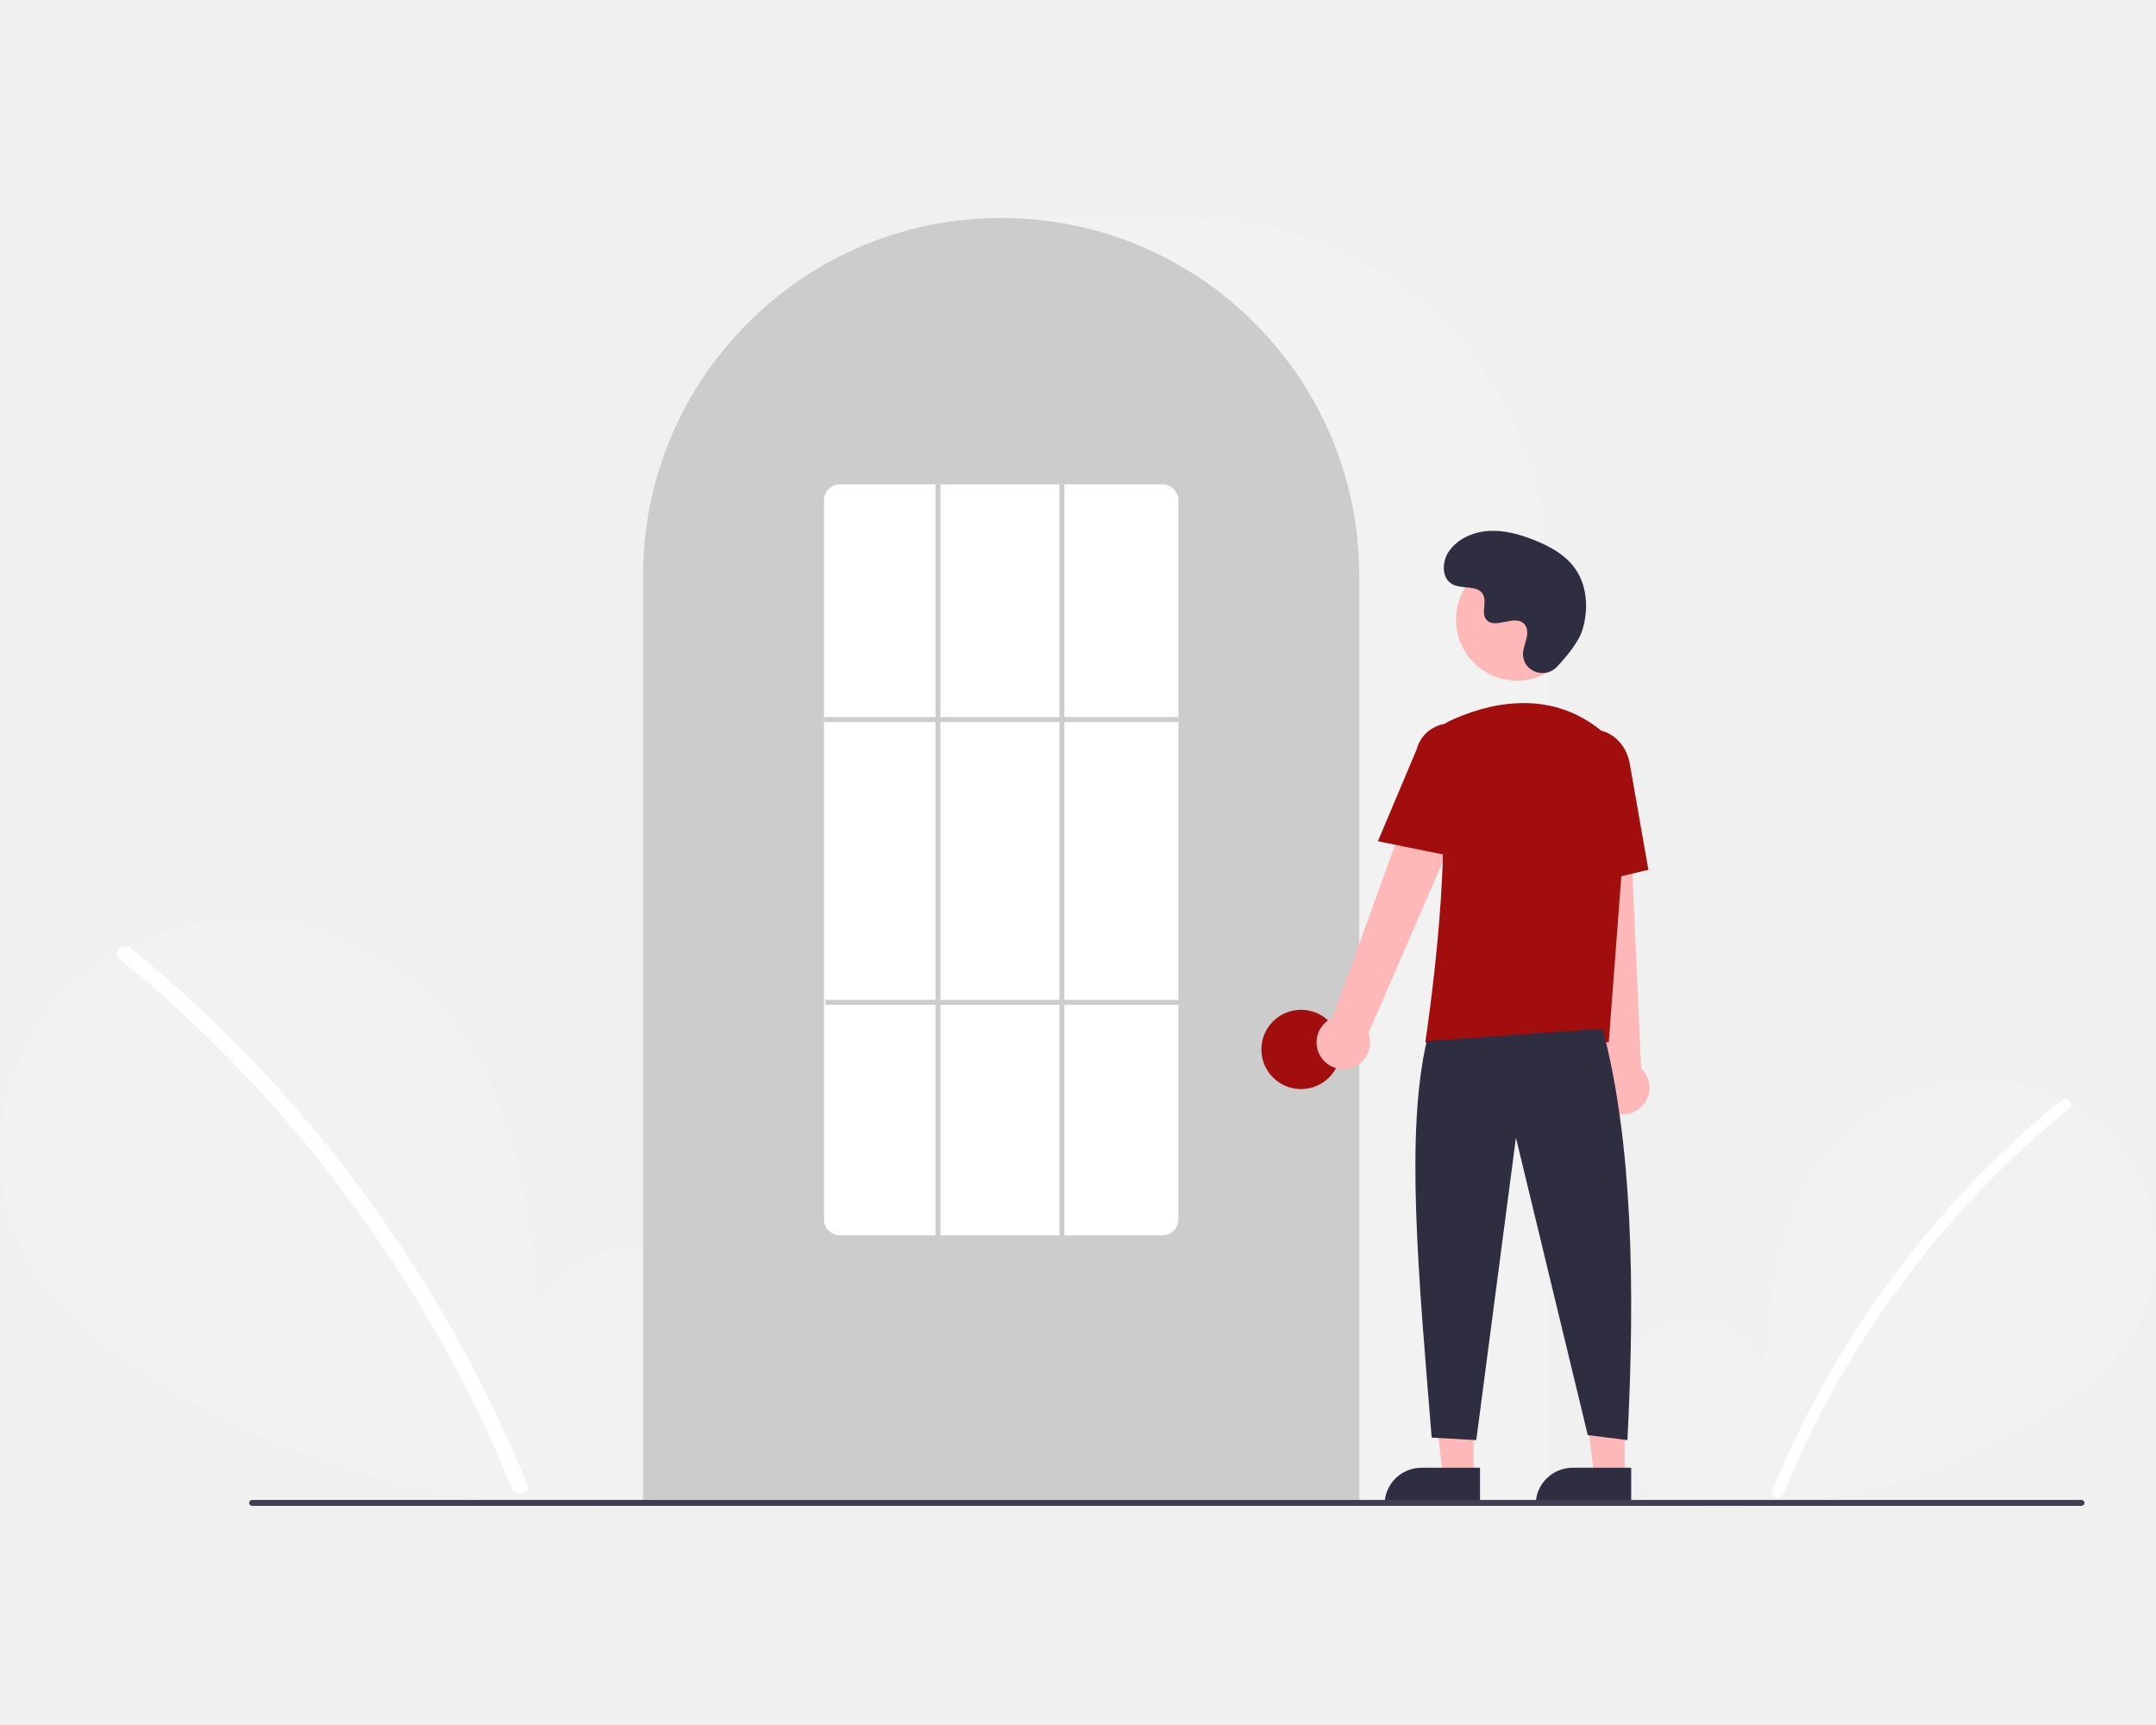
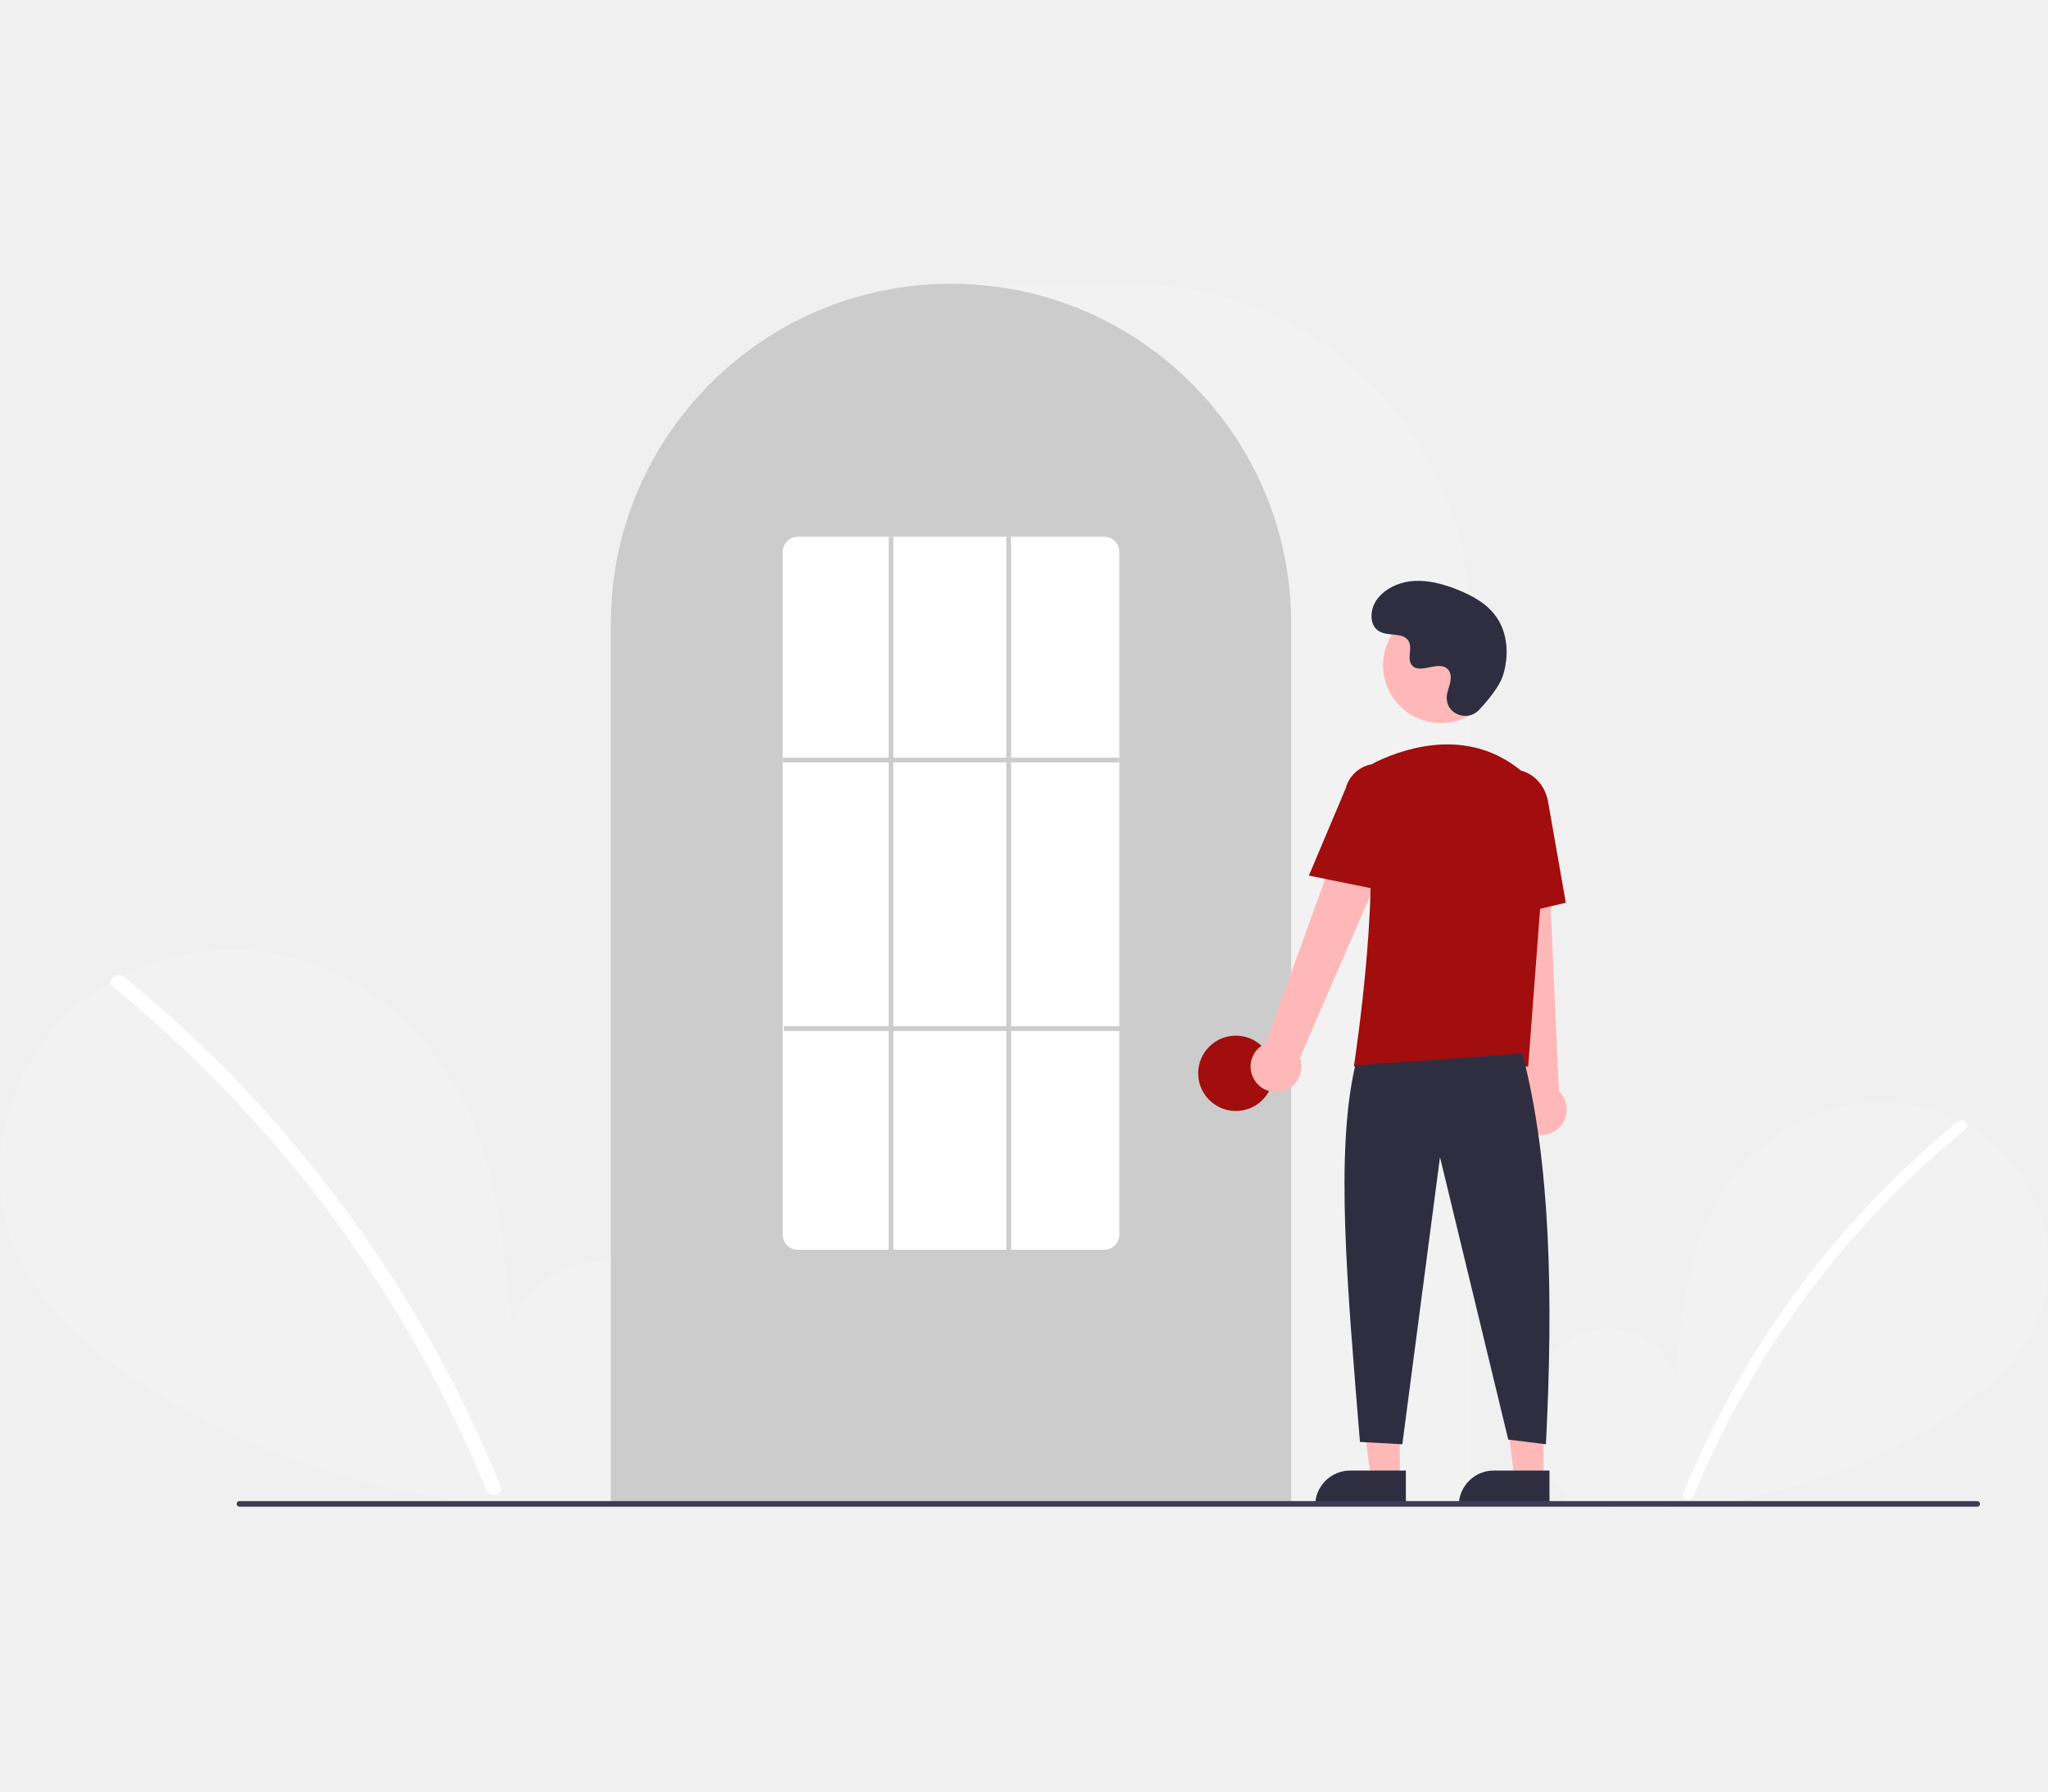
- <svg xmlns="http://www.w3.org/2000/svg" data-name="Layer 1" width="500" height="400" viewBox="0 0 870 520.139">
+ <svg xmlns="http://www.w3.org/2000/svg" data-name="Layer 1" width="400" height="350" viewBox="0 0 870 520.139">
  <path d="M831.092,704.187c-11.138-9.412-17.904-24.28-16.13-38.754s12.764-27.78,27.018-30.854,30.504,5.435,34.834,19.359c2.383-26.846,5.129-54.818,19.402-77.68,12.924-20.701,35.309-35.514,59.569-38.164s49.803,7.359,64.933,26.507,18.835,46.985,8.238,68.969c-7.806,16.195-22.188,28.247-37.257,38.052a240.452,240.452,0,0,1-164.454,35.977Z" transform="translate(-165 -189.9307)" fill="#f2f2f2" />
  <path d="M996.728,546.01a393.414,393.414,0,0,0-54.826,54.442,394.561,394.561,0,0,0-61.752,103.194c-1.112,2.725,3.313,3.911,4.412,1.216A392.342,392.342,0,0,1,999.963,549.245c2.284-1.86-.97-5.08-3.236-3.236Z" transform="translate(-165 -189.9307)" fill="#fff" />
  <path d="M445.067,701.63c15.299-12.927,24.591-33.348,22.154-53.228s-17.531-38.156-37.11-42.377-41.897,7.464-47.844,26.59c-3.273-36.873-7.044-75.292-26.648-106.693-17.751-28.433-48.497-48.778-81.818-52.418s-68.404,10.107-89.185,36.407-25.869,64.535-11.315,94.729c10.722,22.243,30.475,38.797,51.172,52.264,66.03,42.965,147.939,60.884,225.877,49.415" transform="translate(-165 -189.9307)" fill="#f2f2f2" />
  <path d="M217.567,484.373a540.355,540.355,0,0,1,75.304,74.777A548.076,548.076,0,0,1,352.257,647.04a545.835,545.835,0,0,1,25.43,53.846c1.527,3.743-4.55,5.372-6.06,1.671a536.36,536.36,0,0,0-49.009-92.727A539.734,539.734,0,0,0,256.889,528.632a538.441,538.441,0,0,0-43.766-39.815c-3.138-2.555,1.332-6.978,4.444-4.444Z" transform="translate(-165 -189.9307)" fill="#fff" />
  <path d="M789.5,708.931h-365v-374.5c0-79.678,64.822-144.5,144.5-144.5h76c79.677,0,144.5,64.822,144.5,144.5Z" transform="translate(-165 -189.9307)" fill="#f2f2f2" />
  <path d="M713.5,708.931h-289v-374.5a143.382,143.382,0,0,1,27.596-84.944c.664-.905,1.326-1.798,2.009-2.681a144.466,144.466,0,0,1,30.754-29.851c.66-.48,1.322-.952,1.994-1.423a144.16,144.16,0,0,1,31.472-16.459c.661-.25,1.334-.501,2.007-.742a144.02,144.02,0,0,1,31.108-7.336c.658-.09,1.333-.16,2.008-.23a146.288,146.288,0,0,1,31.105,0c.673.07,1.349.141,2.014.231a143.995,143.995,0,0,1,31.1,7.335c.673.241,1.346.492,2.009.743a143.799,143.799,0,0,1,31.106,16.216c.672.461,1.344.933,2.006,1.405a145.987,145.987,0,0,1,18.384,15.564,144.305,144.305,0,0,1,12.724,14.551c.681.88,1.343,1.773,2.005,2.677A143.382,143.382,0,0,1,713.5,334.431Z" transform="translate(-165 -189.9307)" fill="#ccc" />
  <circle cx="525" cy="335.5" r="16" fill="#a20d0d" />
  <polygon points="594.599 507.783 582.339 507.783 576.506 460.495 594.601 460.496 594.599 507.783" fill="#ffb8b8" />
  <path d="M573.582,504.28h23.644a0,0,0,0,1,0,0v14.887a0,0,0,0,1,0,0H558.695a0,0,0,0,1,0,0v0a14.887,14.887,0,0,1,14.887-14.887Z" fill="#2f2e41" />
  <polygon points="655.599 507.783 643.339 507.783 637.506 460.495 655.601 460.496 655.599 507.783" fill="#ffb8b8" />
  <path d="M634.582,504.28h23.644a0,0,0,0,1,0,0v14.887a0,0,0,0,1,0,0H619.695a0,0,0,0,1,0,0v0a14.887,14.887,0,0,1,14.887-14.887Z" fill="#2f2e41" />
  <path d="M698.098,528.6a10.743,10.743,0,0,1,4.511-15.843l41.676-114.867L764.791,409.082,717.206,518.853a10.801,10.801,0,0,1-19.109,9.748Z" transform="translate(-165 -189.9307)" fill="#ffb8b8" />
  <path d="M814.336,550.184a10.743,10.743,0,0,1-2.893-16.217L798.533,412.458l23.338,1.066L827.236,533.045a10.801,10.801,0,0,1-12.9,17.139Z" transform="translate(-165 -189.9307)" fill="#ffb8b8" />
  <circle cx="612.106" cy="162.123" r="24.561" fill="#ffb8b8" />
  <path d="M814.18,522.549H740.133l.089-.576c.133-.861,13.197-86.439,3.562-114.436a11.813,11.813,0,0,1,6.069-14.584h0c13.772-6.485,40.208-14.471,62.52,4.909a28.234,28.234,0,0,1,9.459,23.396Z" transform="translate(-165 -189.9307)" fill="#a20d0d" />
  <path d="M754.354,448.181,721.018,441.418l15.626-37.03a13.997,13.997,0,0,1,27.106,6.998Z" transform="translate(-165 -189.9307)" fill="#a20d0d" />
  <path d="M797.05,460.739l-2.004-45.941c-1.52-8.636,3.424-16.8,11.027-18.135,7.605-1.33,15.032,4.66,16.558,13.36l7.533,42.928Z" transform="translate(-165 -189.9307)" fill="#a20d0d" />
  <path d="M811.716,517.049c11.915,45.377,13.214,103.069,10,166l-16-2-29-120-16,122-18-1c-5.377-66.03-10.613-122.715-2-160Z" transform="translate(-165 -189.9307)" fill="#2f2e41" />
  <path d="M793.289,371.035c-4.582,4.881-13.091,2.261-13.688-4.407a8.055,8.055,0,0,1,.01-1.556c.308-2.954,2.015-5.635,1.606-8.754a4.59,4.59,0,0,0-.84-2.149c-3.651-4.889-12.222,2.187-15.668-2.239-2.113-2.714.371-6.987-1.251-10.021-2.14-4.004-8.479-2.029-12.454-4.221-4.423-2.439-4.158-9.225-1.247-13.353,3.551-5.034,9.776-7.72,15.923-8.107s12.253,1.275,17.992,3.511c6.521,2.541,12.988,6.054,17.001,11.788,4.88,6.973,5.35,16.348,2.909,24.502C802.098,360.99,797.031,367.049,793.289,371.035Z" transform="translate(-165 -189.9307)" fill="#2f2e41" />
  <path d="M1004.982,709.574h-738.294a1.191,1.191,0,0,1,0-2.381h738.294a1.191,1.191,0,0,1,0,2.381Z" transform="translate(-165 -189.9307)" fill="#3f3d56" />
  <path d="M634,600.431H504a6.465,6.465,0,0,1-6.5-6.415V303.846a6.465,6.465,0,0,1,6.5-6.415H634a6.465,6.465,0,0,1,6.5,6.415V594.015A6.465,6.465,0,0,1,634,600.431Z" transform="translate(-165 -189.9307)" fill="#fff" />
  <rect x="332.5" y="201.39" width="143" height="2" fill="#ccc" />
  <rect x="333" y="315.5" width="143" height="2" fill="#ccc" />
  <rect x="377.5" y="107.5" width="2" height="304" fill="#ccc" />
  <rect x="427.5" y="107.5" width="2" height="304" fill="#ccc" />
</svg>
